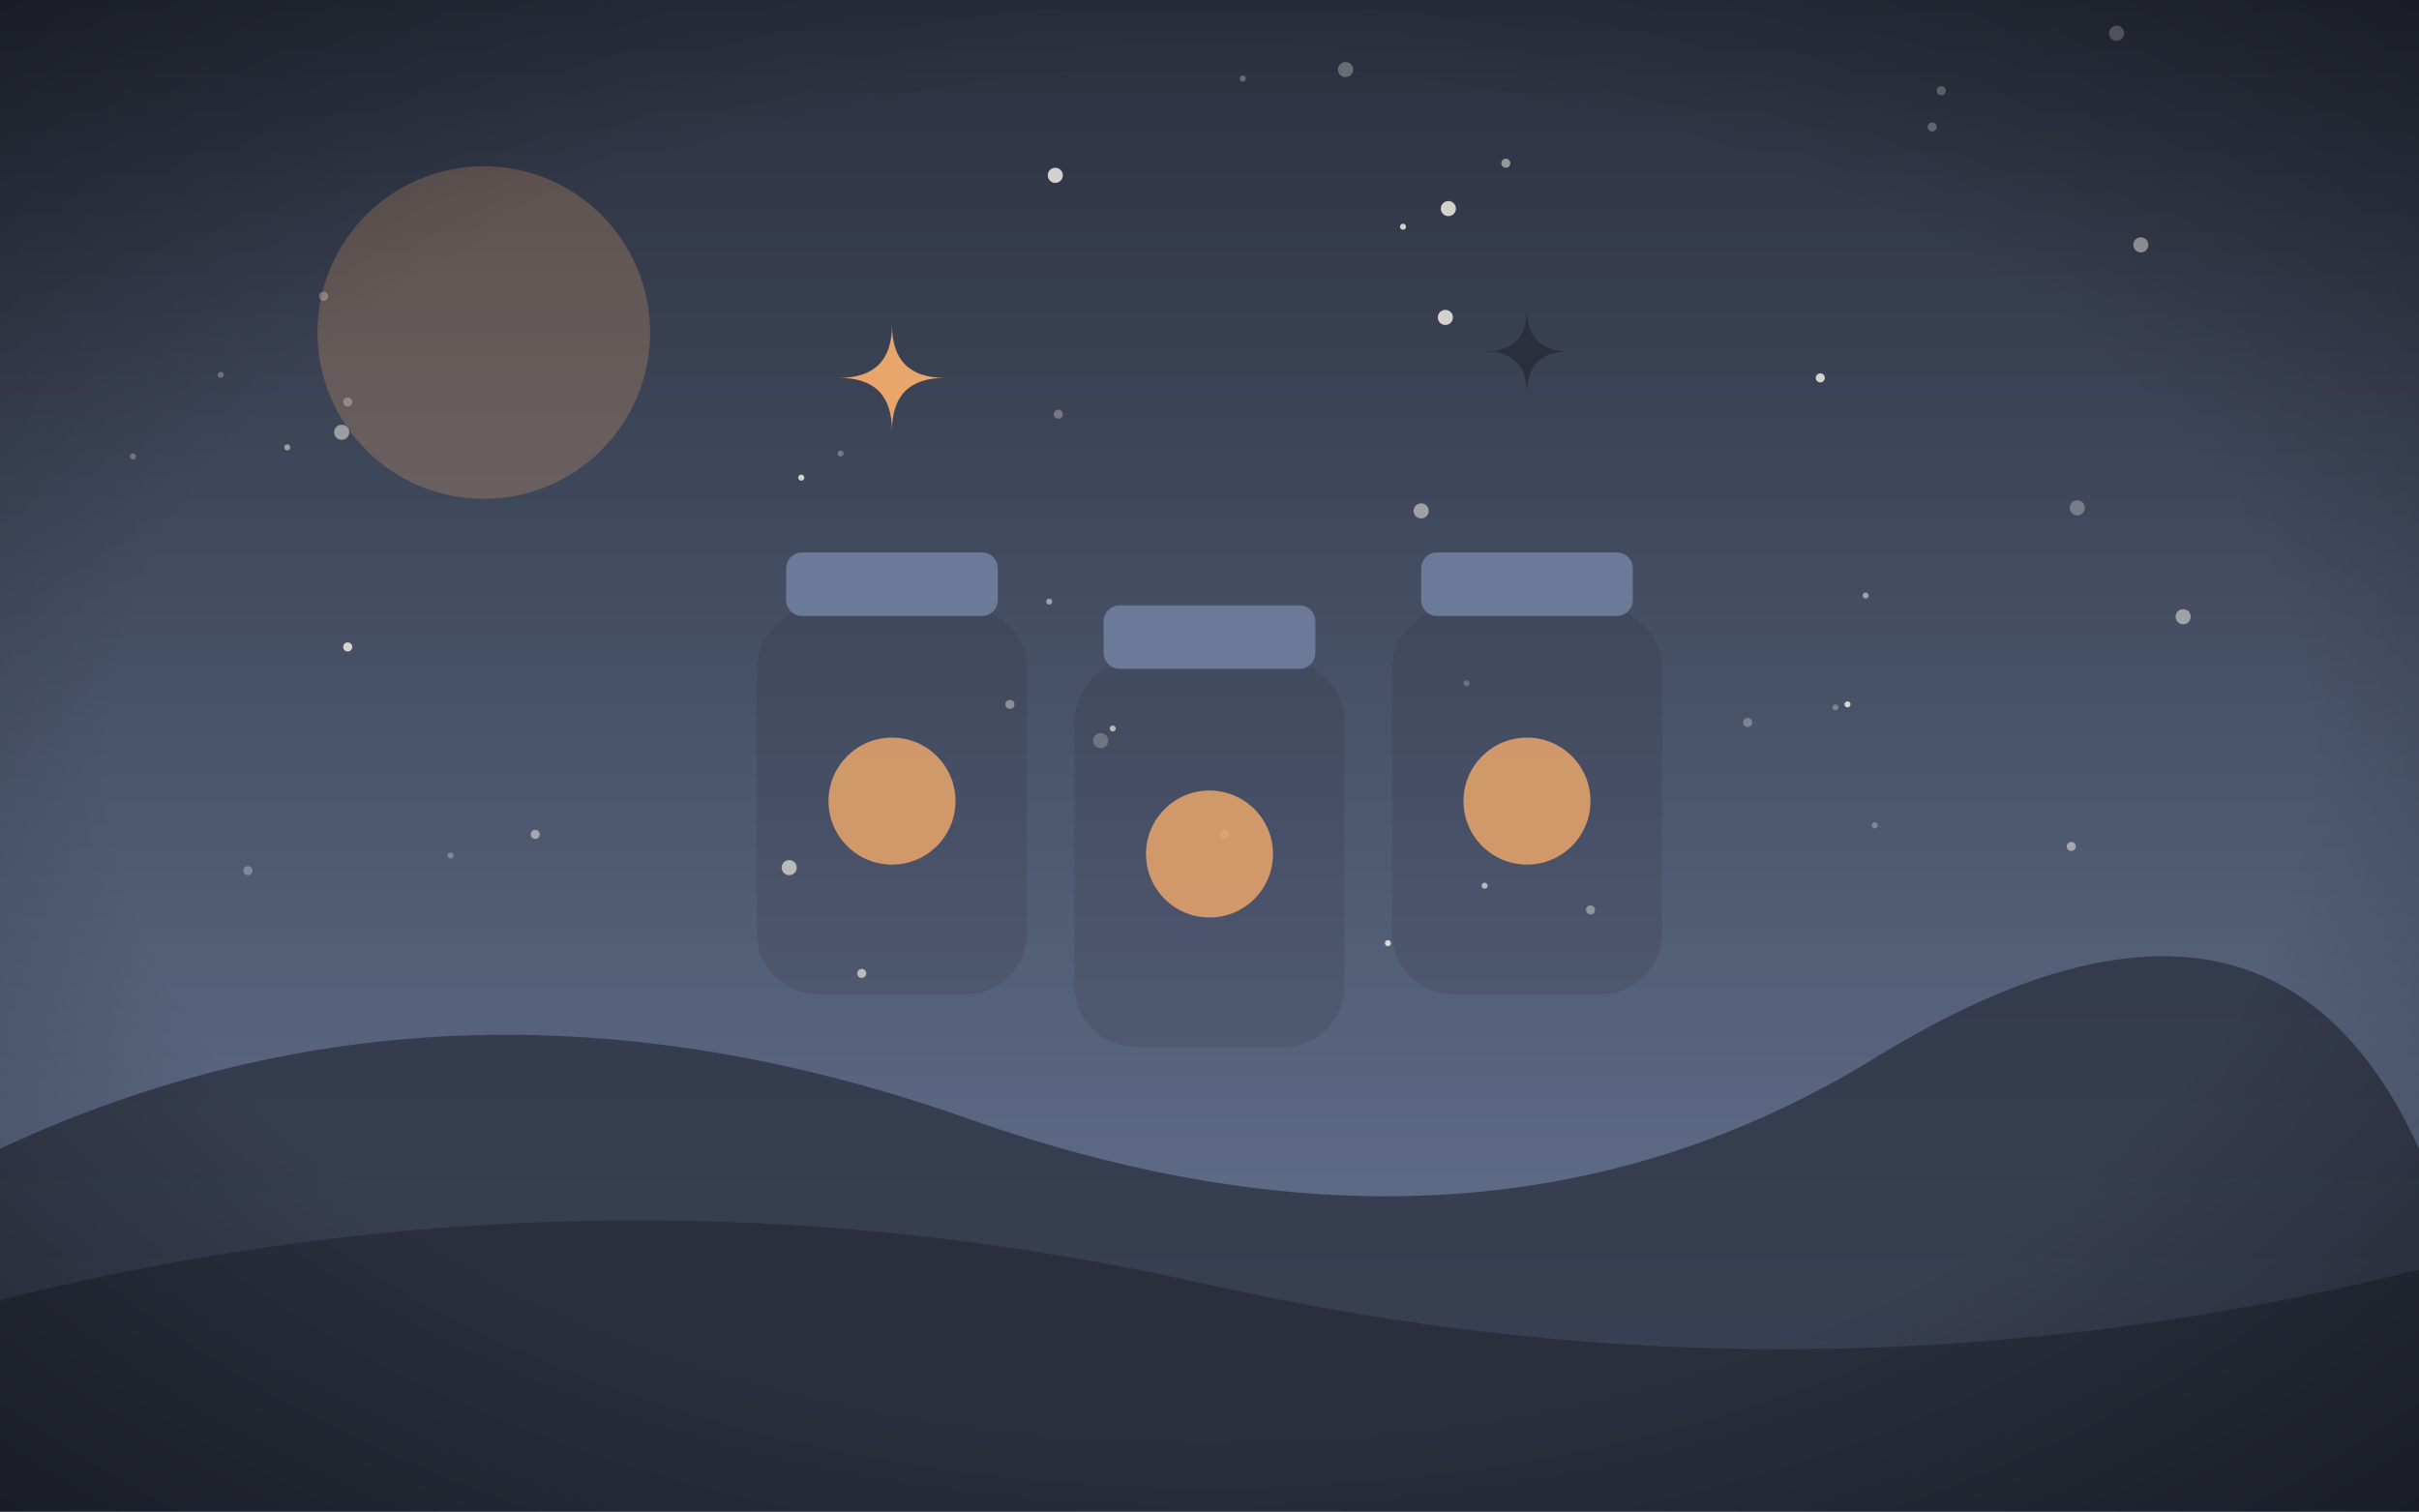
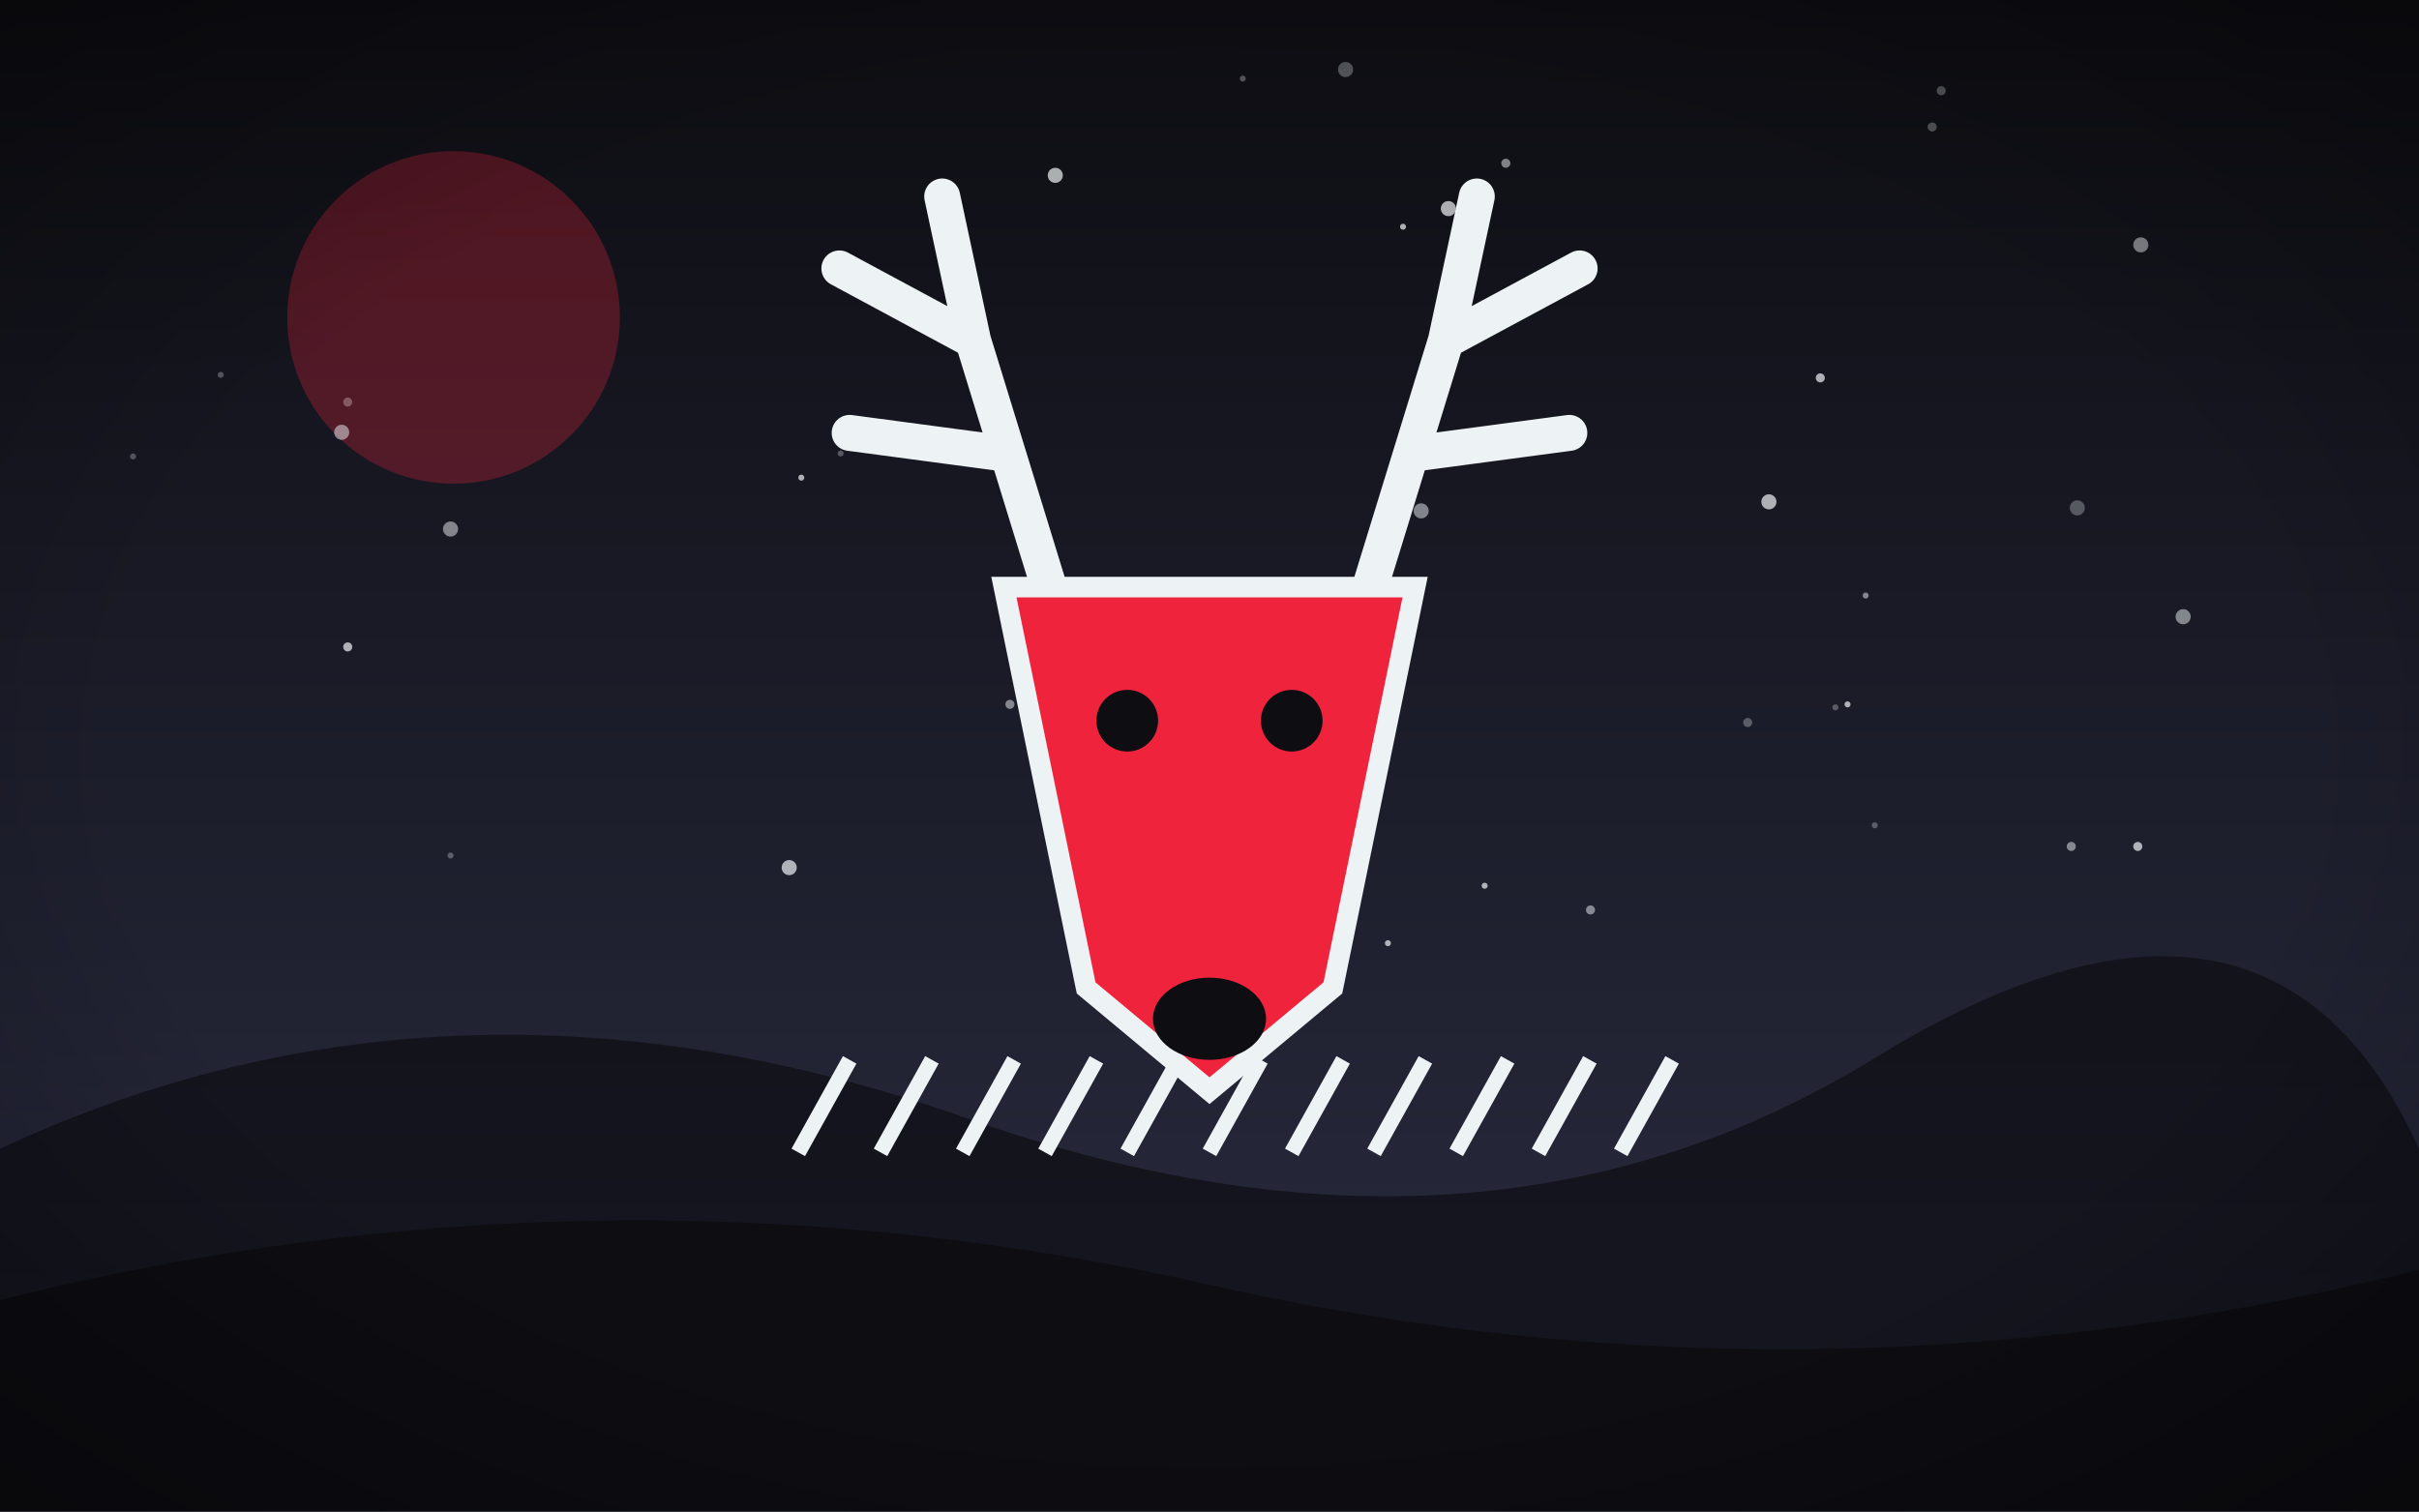
<svg xmlns="http://www.w3.org/2000/svg" viewBox="0 0 800 500" width="800" height="500">
  <defs>
    <linearGradient id="g" x1="0" y1="0" x2="0" y2="1">
-       <stop offset="0" stop-color="#2a2f3d" />
-       <stop offset="1" stop-color="#6b7a99" />
+       <stop offset="0" stop-color="#0d0d12" />
+       <stop offset="1" stop-color="#2b2d42" />
    </linearGradient>
    <radialGradient id="v" cx=".5" cy=".5" r=".75">
      <stop offset=".6" stop-color="#000" stop-opacity="0" />
-       <stop offset="1" stop-color="#000" stop-opacity=".45" />
+       <stop offset="1" stop-color="#000" stop-opacity=".4" />
    </radialGradient>
  </defs>
  <rect width="800" height="500" fill="url(#g)" />
-   <circle cx="160" cy="110" r="55" fill="#e9a66b" opacity=".25" />
-   <circle cx="526" cy="301" r="1.5" fill="#fdf6ec" opacity="0.5" />
-   <circle cx="73" cy="124" r="1" fill="#fdf6ec" opacity="0.3" />
-   <circle cx="479" cy="69" r="2.5" fill="#fdf6ec" opacity="0.8" />
-   <circle cx="113" cy="143" r="2.5" fill="#fdf6ec" opacity="0.5" />
-   <circle cx="722" cy="204" r="2.5" fill="#fdf6ec" opacity="0.5" />
-   <circle cx="347" cy="199" r="1" fill="#fdf6ec" opacity="0.5" />
-   <circle cx="349" cy="58" r="2.5" fill="#fdf6ec" opacity="0.8" />
-   <circle cx="685" cy="280" r="1.5" fill="#fdf6ec" opacity="0.5" />
-   <circle cx="642" cy="30" r="1.5" fill="#fdf6ec" opacity="0.3" />
-   <circle cx="334" cy="233" r="1.5" fill="#fdf6ec" opacity="0.5" />
-   <circle cx="617" cy="197" r="1" fill="#fdf6ec" opacity="0.5" />
-   <circle cx="278" cy="150" r="1" fill="#fdf6ec" opacity="0.3" />
-   <circle cx="411" cy="26" r="1" fill="#fdf6ec" opacity="0.3" />
-   <circle cx="491" cy="293" r="1" fill="#fdf6ec" opacity="0.8" />
-   <circle cx="620" cy="273" r="1" fill="#fdf6ec" opacity="0.3" />
-   <circle cx="611" cy="233" r="1" fill="#fdf6ec" opacity="0.8" />
-   <circle cx="708" cy="81" r="2.5" fill="#fdf6ec" opacity="0.5" />
-   <circle cx="261" cy="287" r="2.5" fill="#fdf6ec" opacity="0.8" />
-   <circle cx="44" cy="151" r="1" fill="#fdf6ec" opacity="0.3" />
-   <circle cx="265" cy="158" r="1" fill="#fdf6ec" opacity="0.8" />
-   <circle cx="464" cy="75" r="1" fill="#fdf6ec" opacity="0.8" />
-   <circle cx="470" cy="169" r="2.5" fill="#fdf6ec" opacity="0.5" />
-   <circle cx="602" cy="125" r="1.5" fill="#fdf6ec" opacity="0.8" />
-   <circle cx="115" cy="133" r="1.5" fill="#fdf6ec" opacity="0.3" />
-   <circle cx="364" cy="245" r="2.5" fill="#fdf6ec" opacity="0.3" />
-   <circle cx="578" cy="239" r="1.5" fill="#fdf6ec" opacity="0.3" />
-   <circle cx="607" cy="234" r="1" fill="#fdf6ec" opacity="0.3" />
-   <circle cx="639" cy="42" r="1.5" fill="#fdf6ec" opacity="0.3" />
-   <circle cx="405" cy="276" r="1.5" fill="#fdf6ec" opacity="0.5" />
-   <circle cx="368" cy="241" r="1" fill="#fdf6ec" opacity="0.8" />
-   <circle cx="445" cy="23" r="2.5" fill="#fdf6ec" opacity="0.3" />
-   <circle cx="687" cy="168" r="2.5" fill="#fdf6ec" opacity="0.3" />
-   <circle cx="115" cy="214" r="1.5" fill="#fdf6ec" opacity="0.8" />
-   <circle cx="149" cy="283" r="1" fill="#fdf6ec" opacity="0.3" />
-   <circle cx="478" cy="105" r="2.5" fill="#fdf6ec" opacity="0.8" />
-   <circle cx="498" cy="54" r="1.5" fill="#fdf6ec" opacity="0.5" />
-   <circle cx="459" cy="312" r="1" fill="#fdf6ec" opacity="0.8" />
-   <circle cx="700" cy="11" r="2.5" fill="#fdf6ec" opacity="0.3" />
-   <circle cx="95" cy="148" r="1" fill="#fdf6ec" opacity="0.5" />
-   <circle cx="177" cy="276" r="1.5" fill="#fdf6ec" opacity="0.5" />
-   <circle cx="485" cy="226" r="1" fill="#fdf6ec" opacity="0.3" />
-   <circle cx="107" cy="98" r="1.5" fill="#fdf6ec" opacity="0.3" />
-   <circle cx="285" cy="322" r="1.5" fill="#fdf6ec" opacity="0.8" />
-   <circle cx="350" cy="137" r="1.5" fill="#fdf6ec" opacity="0.3" />
-   <circle cx="82" cy="288" r="1.5" fill="#fdf6ec" opacity="0.3" />
-   <path d="M0,380 Q150,310 320,370 T620,350 T800,380 V500 H0Z" fill="#2a2f3d" opacity=".75" />
-   <path d="M0,430 Q200,380 400,425 T800,420 V500 H0Z" fill="#2a2f3d" />
-   <g transform="translate(400,230) scale(1.75)">
-     <rect x="-84" y="-15" width="48" height="70" rx="10" fill="#2a2f3d" opacity=".18" stroke="#2a2f3d" stroke-width="3" />
-     <rect x="-80" y="-27" width="40" height="12" rx="3" fill="#6b7a99" />
-     <circle cx="-60" cy="20" r="12" fill="#e9a66b" opacity=".85" />
-     <rect x="-24" y="-5" width="48" height="70" rx="10" fill="#2a2f3d" opacity=".18" stroke="#2a2f3d" stroke-width="3" />
-     <rect x="-20" y="-17" width="40" height="12" rx="3" fill="#6b7a99" />
-     <circle cx="0" cy="30" r="12" fill="#e9a66b" opacity=".85" />
-     <rect x="36" y="-15" width="48" height="70" rx="10" fill="#2a2f3d" opacity=".18" stroke="#2a2f3d" stroke-width="3" />
-     <rect x="40" y="-27" width="40" height="12" rx="3" fill="#6b7a99" />
-     <circle cx="60" cy="20" r="12" fill="#e9a66b" opacity=".85" />
-     <path d="M-60,-70 Q-60,-60 -50,-60 Q-60,-60 -60,-50 Q-60,-60 -70,-60 Q-60,-60 -60,-70Z" fill="#e9a66b" />
-     <path d="M60,-73 Q60,-65 68,-65 Q60,-65 60,-57 Q60,-65 52,-65 Q60,-65 60,-73Z" fill="#2a2f3d" />
+   <circle cx="150" cy="105" r="55" fill="#ef233c" opacity=".28" />
+   <circle cx="149" cy="175" r="2.5" fill="#edf2f4" opacity="0.5" />
+   <circle cx="585" cy="166" r="2.5" fill="#edf2f4" opacity="0.7" />
+   <circle cx="707" cy="280" r="1.5" fill="#edf2f4" opacity="0.7" />
+   <circle cx="526" cy="301" r="1.5" fill="#edf2f4" opacity="0.5" />
+   <circle cx="73" cy="124" r="1" fill="#edf2f4" opacity="0.3" />
+   <circle cx="479" cy="69" r="2.5" fill="#edf2f4" opacity="0.7" />
+   <circle cx="113" cy="143" r="2.5" fill="#edf2f4" opacity="0.5" />
+   <circle cx="722" cy="204" r="2.5" fill="#edf2f4" opacity="0.5" />
+   <circle cx="347" cy="199" r="1" fill="#edf2f4" opacity="0.5" />
+   <circle cx="349" cy="58" r="2.5" fill="#edf2f4" opacity="0.7" />
+   <circle cx="685" cy="280" r="1.5" fill="#edf2f4" opacity="0.5" />
+   <circle cx="642" cy="30" r="1.5" fill="#edf2f4" opacity="0.3" />
+   <circle cx="334" cy="233" r="1.5" fill="#edf2f4" opacity="0.5" />
+   <circle cx="617" cy="197" r="1" fill="#edf2f4" opacity="0.5" />
+   <circle cx="278" cy="150" r="1" fill="#edf2f4" opacity="0.3" />
+   <circle cx="411" cy="26" r="1" fill="#edf2f4" opacity="0.3" />
+   <circle cx="491" cy="293" r="1" fill="#edf2f4" opacity="0.7" />
+   <circle cx="620" cy="273" r="1" fill="#edf2f4" opacity="0.3" />
+   <circle cx="611" cy="233" r="1" fill="#edf2f4" opacity="0.7" />
+   <circle cx="708" cy="81" r="2.5" fill="#edf2f4" opacity="0.5" />
+   <circle cx="261" cy="287" r="2.5" fill="#edf2f4" opacity="0.7" />
+   <circle cx="44" cy="151" r="1" fill="#edf2f4" opacity="0.3" />
+   <circle cx="265" cy="158" r="1" fill="#edf2f4" opacity="0.7" />
+   <circle cx="464" cy="75" r="1" fill="#edf2f4" opacity="0.7" />
+   <circle cx="470" cy="169" r="2.5" fill="#edf2f4" opacity="0.5" />
+   <circle cx="602" cy="125" r="1.5" fill="#edf2f4" opacity="0.7" />
+   <circle cx="115" cy="133" r="1.5" fill="#edf2f4" opacity="0.3" />
+   <circle cx="364" cy="245" r="2.5" fill="#edf2f4" opacity="0.3" />
+   <circle cx="578" cy="239" r="1.5" fill="#edf2f4" opacity="0.3" />
+   <circle cx="607" cy="234" r="1" fill="#edf2f4" opacity="0.3" />
+   <circle cx="639" cy="42" r="1.5" fill="#edf2f4" opacity="0.3" />
+   <circle cx="405" cy="276" r="1.5" fill="#edf2f4" opacity="0.5" />
+   <circle cx="368" cy="241" r="1" fill="#edf2f4" opacity="0.7" />
+   <circle cx="445" cy="23" r="2.5" fill="#edf2f4" opacity="0.3" />
+   <circle cx="687" cy="168" r="2.5" fill="#edf2f4" opacity="0.3" />
+   <circle cx="115" cy="214" r="1.5" fill="#edf2f4" opacity="0.7" />
+   <circle cx="149" cy="283" r="1" fill="#edf2f4" opacity="0.3" />
+   <circle cx="478" cy="105" r="2.5" fill="#edf2f4" opacity="0.7" />
+   <circle cx="498" cy="54" r="1.5" fill="#edf2f4" opacity="0.5" />
+   <circle cx="459" cy="312" r="1" fill="#edf2f4" opacity="0.7" />
+   <path d="M0,380 Q150,310 320,370 T620,350 T800,380 V500 H0Z" fill="#0d0d12" opacity=".7" />
+   <path d="M0,430 Q200,380 400,425 T800,420 V500 H0Z" fill="#0d0d12" />
+   <g transform="translate(400,235) scale(1.7)">
+     <path d="M-30,-20 L-46,-72 M-46,-72 L-72,-86 M-46,-72 L-52,-100 M-40,-50 L-70,-54 M30,-20 L46,-72 M46,-72 L72,-86 M46,-72 L52,-100 M40,-50 L70,-54" stroke="#edf2f4" stroke-width="7" fill="none" stroke-linecap="round" />
+     <polygon points="-40,-24 40,-24 24,54 0,74 -24,54" fill="#ef233c" stroke="#edf2f4" stroke-width="4" />
+     <circle cx="-16" cy="2" r="6" fill="#0d0d12" />
+     <circle cx="16" cy="2" r="6" fill="#0d0d12" />
+     <ellipse cy="60" rx="11" ry="8" fill="#0d0d12" />
+     <line x1="-80" y1="86" x2="-70" y2="68" stroke="#edf2f4" stroke-width="3" />
+     <line x1="-64" y1="86" x2="-54" y2="68" stroke="#edf2f4" stroke-width="3" />
+     <line x1="-48" y1="86" x2="-38" y2="68" stroke="#edf2f4" stroke-width="3" />
+     <line x1="-32" y1="86" x2="-22" y2="68" stroke="#edf2f4" stroke-width="3" />
+     <line x1="-16" y1="86" x2="-6" y2="68" stroke="#edf2f4" stroke-width="3" />
+     <line x1="0" y1="86" x2="10" y2="68" stroke="#edf2f4" stroke-width="3" />
+     <line x1="16" y1="86" x2="26" y2="68" stroke="#edf2f4" stroke-width="3" />
+     <line x1="32" y1="86" x2="42" y2="68" stroke="#edf2f4" stroke-width="3" />
+     <line x1="48" y1="86" x2="58" y2="68" stroke="#edf2f4" stroke-width="3" />
+     <line x1="64" y1="86" x2="74" y2="68" stroke="#edf2f4" stroke-width="3" />
+     <line x1="80" y1="86" x2="90" y2="68" stroke="#edf2f4" stroke-width="3" />
  </g>
  <rect width="800" height="500" fill="url(#v)" />
</svg>
